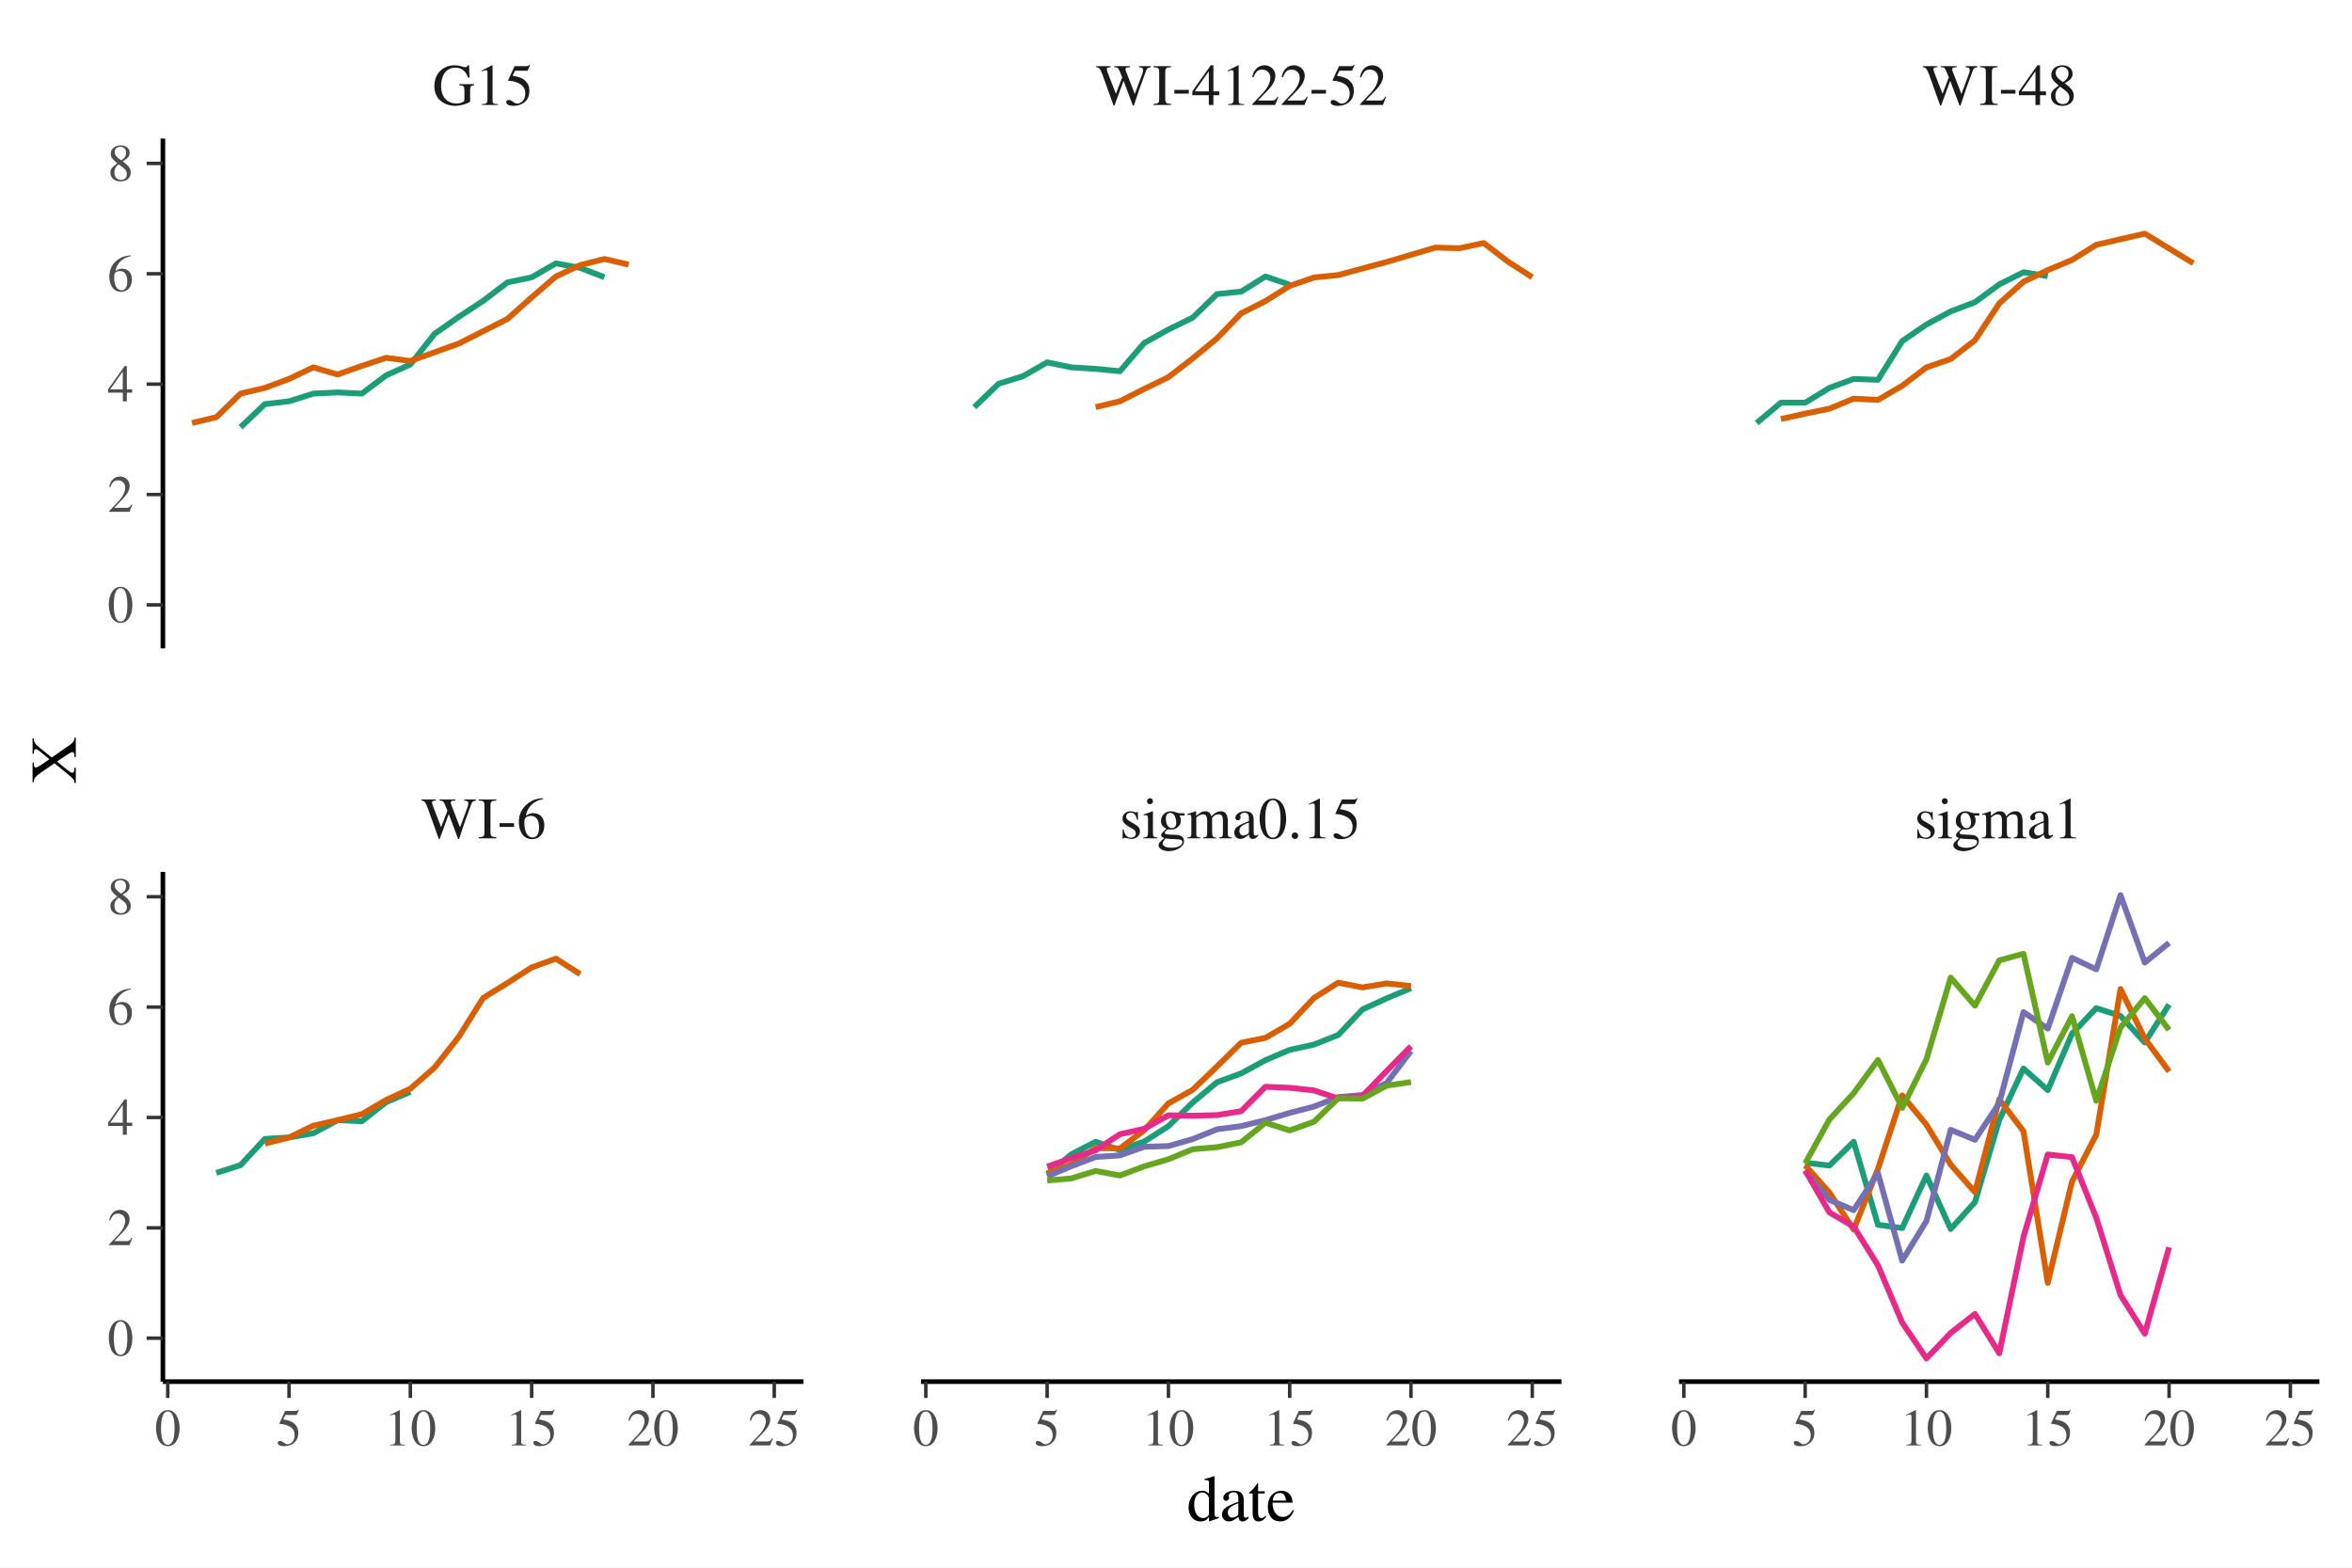
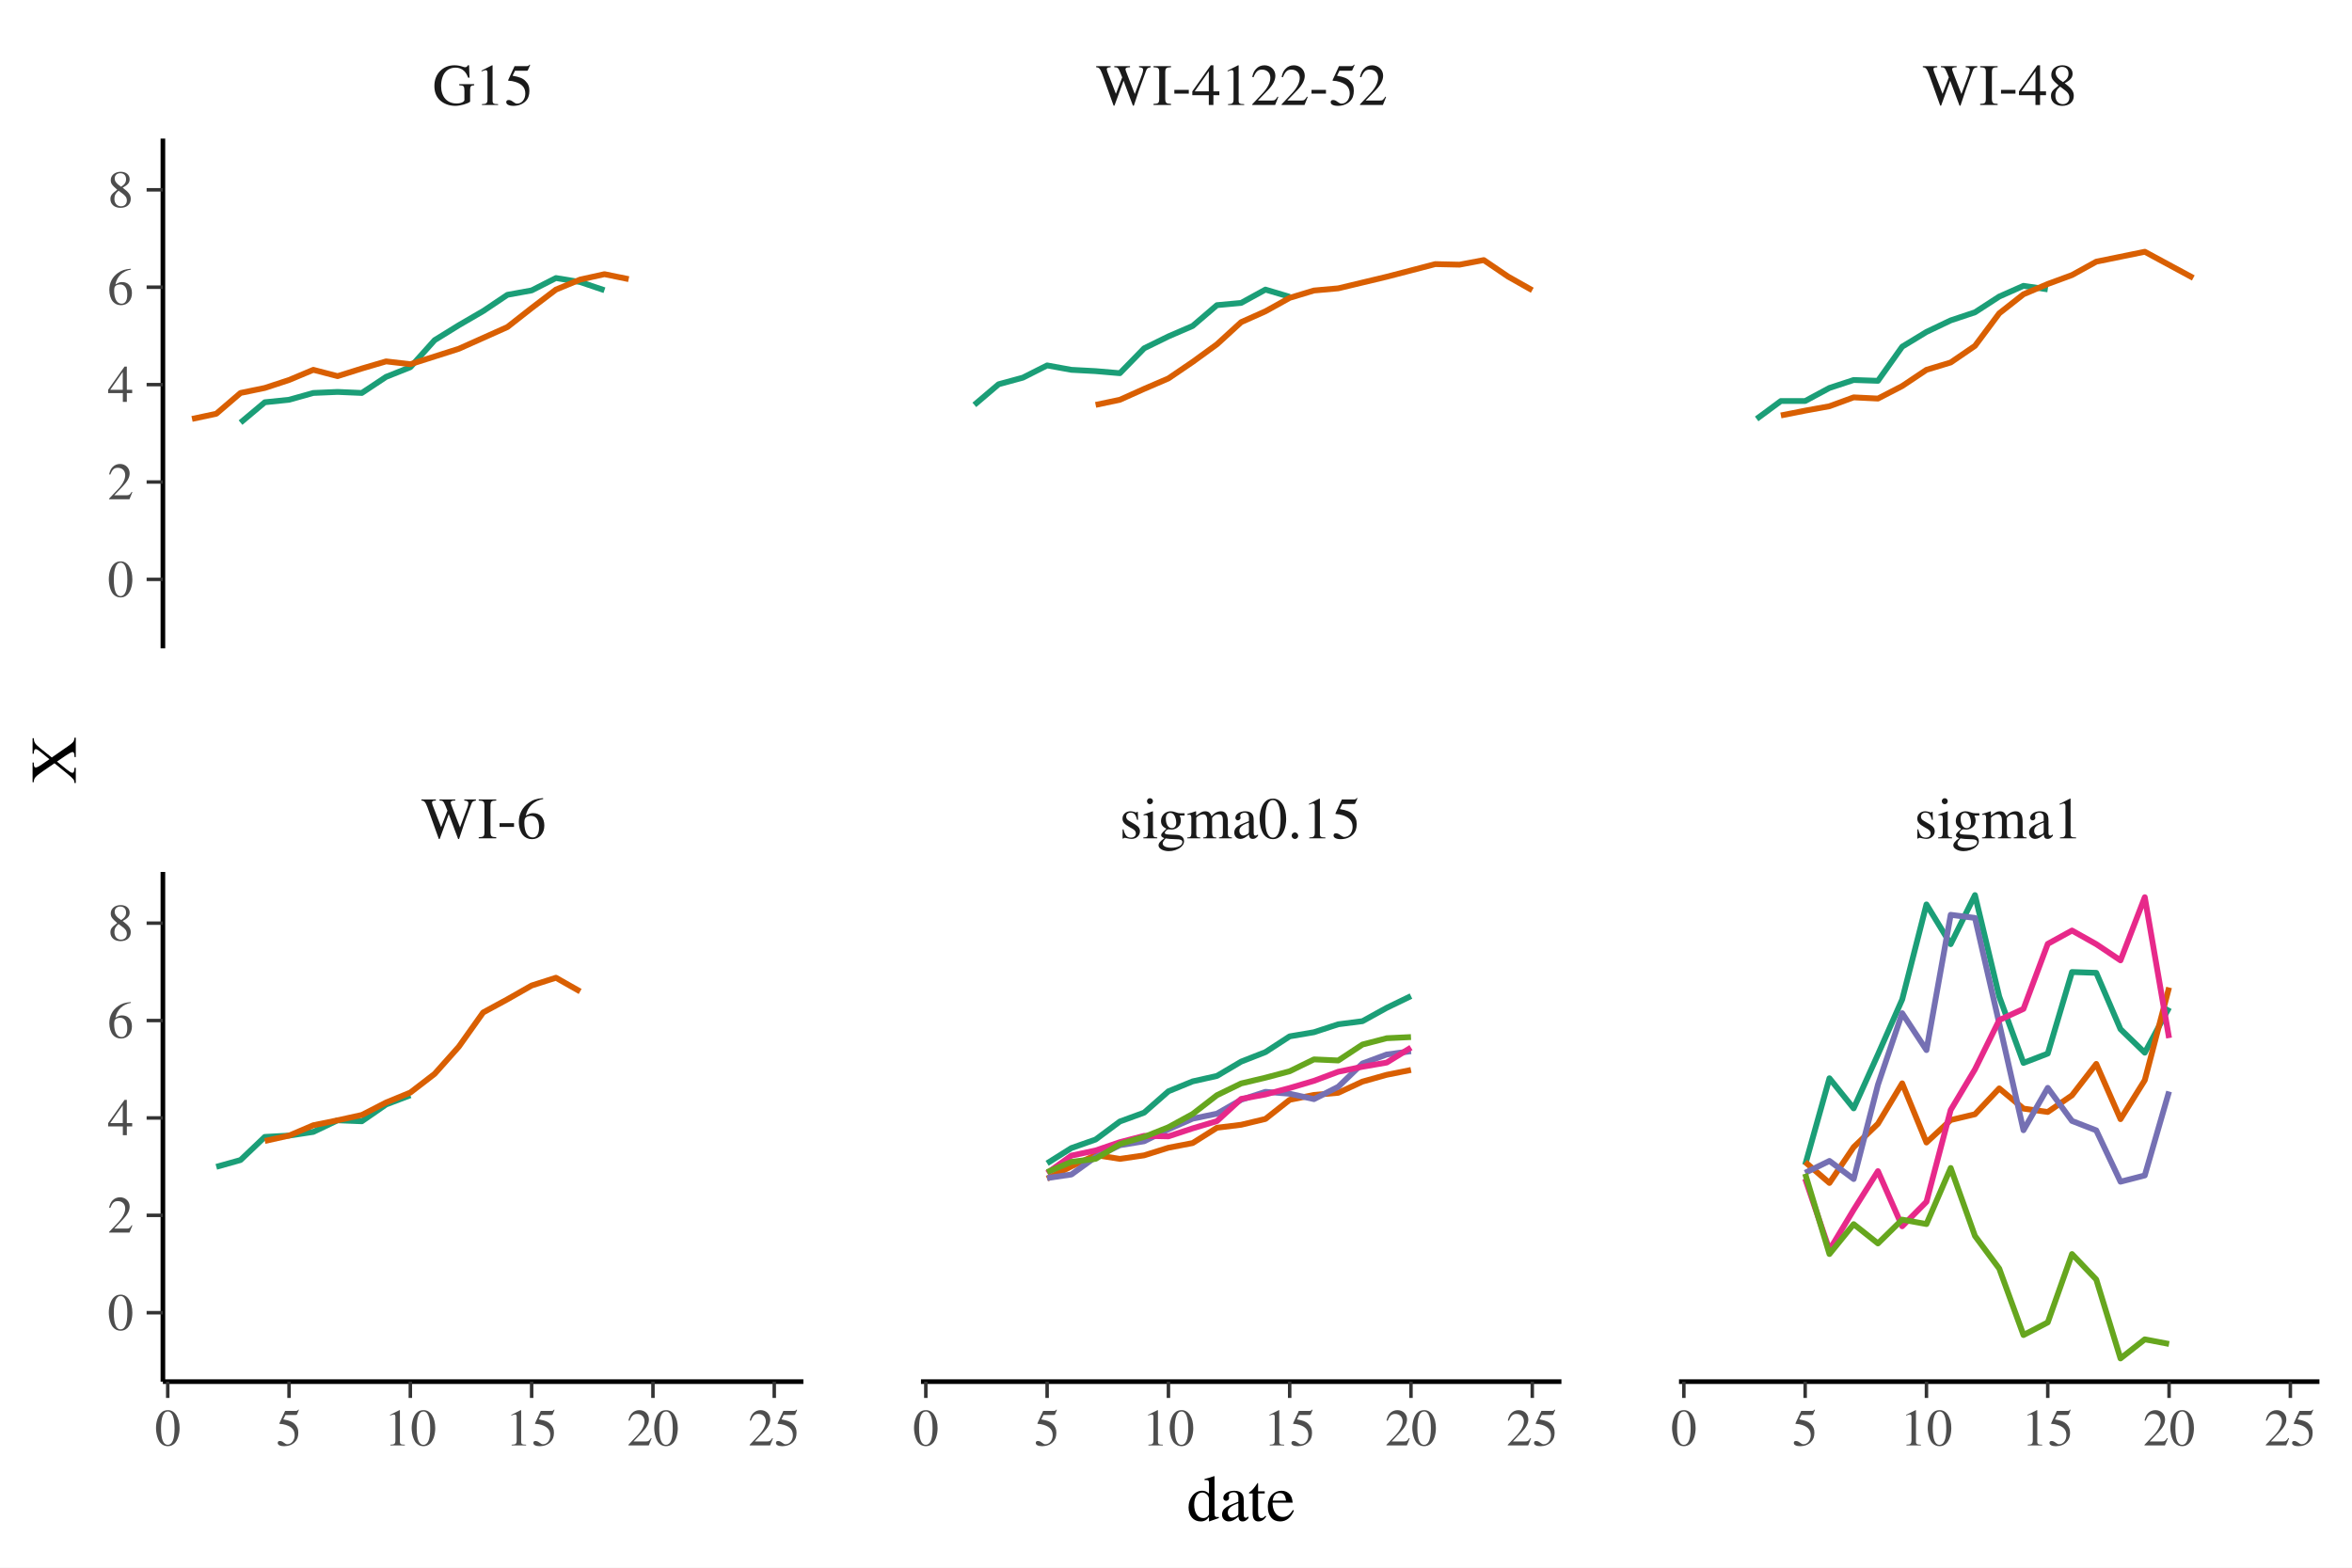
<svg xmlns="http://www.w3.org/2000/svg" viewBox="0 0 432.00 288.00">
  <defs>
    <style type="text/css">
    line, polyline, path, rect, circle {
      fill: none;
      stroke: #000000;
      stroke-linecap: round;
      stroke-linejoin: round;
      stroke-miterlimit: 10.00;
    }
  </style>
  </defs>
  <rect width="100%" height="100%" style="stroke: none; fill: #FFFFFF;" />
  <defs>
    <clipPath id="cpMjkuOTIzN3wxNDcuNTU3fDExOS4wOTd8MjUuNDYzNw==">
      <rect x="29.92" y="25.46" width="117.63" height="93.63" />
    </clipPath>
  </defs>
-   <polyline points="44.18,78.49 48.64,74.24 53.09,73.72 57.55,72.31 62.01,72.09 66.46,72.31 70.92,68.96 75.37,66.95 79.83,61.32 84.28,58.20 88.74,55.27 93.20,51.88 97.65,50.95 102.11,48.38 106.56,49.21 111.02,50.93 " style="stroke-width: 1.07; stroke: #1B9E77; stroke-linecap: butt;" clip-path="url(#cpMjkuOTIzN3wxNDcuNTU3fDExOS4wOTd8MjUuNDYzNw==)" />
-   <polyline points="35.27,77.71 39.73,76.64 44.18,72.31 48.64,71.26 53.09,69.61 57.55,67.49 62.01,68.80 66.46,67.22 70.92,65.73 75.37,66.32 84.28,63.11 93.20,58.59 97.65,54.63 102.11,50.79 106.56,48.70 111.02,47.58 115.47,48.62 " style="stroke-width: 1.07; stroke: #D95F02; stroke-linecap: butt;" clip-path="url(#cpMjkuOTIzN3wxNDcuNTU3fDExOS4wOTd8MjUuNDYzNw==)" />
+   <polyline points="44.18,77.64 48.64,73.90 53.09,73.44 57.55,72.19 62.01,72.00 66.46,72.19 70.92,69.23 75.37,67.46 79.83,62.49 84.28,59.74 88.74,57.15 93.20,54.16 97.65,53.35 102.11,51.08 106.56,51.81 111.02,53.32 " style="stroke-width: 1.07; stroke: #1B9E77; stroke-linecap: butt;" clip-path="url(#cpMjkuOTIzN3wxNDcuNTU3fDExOS4wOTd8MjUuNDYzNw==)" />
+   <polyline points="35.27,76.96 39.73,76.01 44.18,72.19 48.64,71.27 53.09,69.81 57.55,67.94 62.01,69.10 66.46,67.70 70.92,66.39 75.37,66.91 84.28,64.07 93.20,60.08 97.65,56.59 102.11,53.20 106.56,51.36 111.02,50.37 115.47,51.28 " style="stroke-width: 1.07; stroke: #D95F02; stroke-linecap: butt;" clip-path="url(#cpMjkuOTIzN3wxNDcuNTU3fDExOS4wOTd8MjUuNDYzNw==)" />
  <defs>
    <clipPath id="cpMHw0MzJ8Mjg4fDA=">
      <rect x="0.00" y="0.00" width="432.00" height="288.00" />
    </clipPath>
  </defs>
  <defs>
    <clipPath id="cpMjkuOTIzN3wxNDcuNTU3fDI1My44MTZ8MTYwLjE4Mw==">
      <rect x="29.92" y="160.18" width="117.63" height="93.63" />
    </clipPath>
  </defs>
-   <polyline points="39.73,215.47 44.18,214.05 48.64,209.23 53.09,208.96 57.55,208.19 62.01,205.78 66.46,205.98 70.92,202.48 75.37,200.57 " style="stroke-width: 1.07; stroke: #1B9E77; stroke-linecap: butt;" clip-path="url(#cpMjkuOTIzN3wxNDcuNTU3fDI1My44MTZ8MTYwLjE4Mw==)" />
-   <polyline points="48.64,210.09 53.09,208.96 57.55,206.81 62.01,205.78 66.46,204.68 70.92,202.07 75.37,200.00 79.83,196.11 84.28,190.45 88.74,183.34 93.20,180.59 97.65,177.72 102.11,176.11 106.56,178.96 " style="stroke-width: 1.07; stroke: #D95F02; stroke-linecap: butt;" clip-path="url(#cpMjkuOTIzN3wxNDcuNTU3fDI1My44MTZ8MTYwLjE4Mw==)" />
+   <polyline points="39.73,214.36 44.18,213.11 48.64,208.86 53.09,208.62 57.55,207.94 62.01,205.81 66.46,205.99 70.92,202.90 75.37,201.21 " style="stroke-width: 1.07; stroke: #1B9E77; stroke-linecap: butt;" clip-path="url(#cpMjkuOTIzN3wxNDcuNTU3fDI1My44MTZ8MTYwLjE4Mw==)" />
+   <polyline points="48.64,209.61 53.09,208.62 57.55,206.72 62.01,205.81 66.46,204.83 70.92,202.54 75.37,200.71 79.83,197.28 84.28,192.28 88.74,186.00 93.20,183.58 97.65,181.05 102.11,179.62 106.56,182.14 " style="stroke-width: 1.07; stroke: #D95F02; stroke-linecap: butt;" clip-path="url(#cpMjkuOTIzN3wxNDcuNTU3fDI1My44MTZ8MTYwLjE4Mw==)" />
  <defs>
    <clipPath id="cpMHw0MzJ8Mjg4fDA=">
      <rect x="0.00" y="0.00" width="432.00" height="288.00" />
    </clipPath>
  </defs>
  <defs>
    <clipPath id="cpMTY5LjE1N3wyODYuNzl8MTE5LjA5N3wyNS40NjM3">
      <rect x="169.16" y="25.46" width="117.63" height="93.63" />
    </clipPath>
  </defs>
-   <polyline points="178.96,74.79 183.42,70.50 187.87,69.12 192.33,66.57 196.78,67.49 201.24,67.76 205.69,68.20 210.15,63.02 214.61,60.53 219.06,58.36 223.52,54.03 227.97,53.57 232.43,50.79 236.88,52.30 " style="stroke-width: 1.07; stroke: #1B9E77; stroke-linecap: butt;" clip-path="url(#cpMTY5LjE1N3wyODYuNzl8MTE5LjA5N3wyNS40NjM3)" />
-   <polyline points="201.24,74.79 205.69,73.72 210.15,71.46 214.61,69.28 219.06,65.85 223.52,62.17 227.97,57.56 232.43,55.31 236.88,52.52 241.34,50.98 245.80,50.53 254.71,48.12 263.62,45.49 268.08,45.60 272.53,44.65 276.99,48.08 281.44,50.93 " style="stroke-width: 1.07; stroke: #D95F02; stroke-linecap: butt;" clip-path="url(#cpMTY5LjE1N3wyODYuNzl8MTE5LjA5N3wyNS40NjM3)" />
+   <polyline points="178.96,74.38 183.42,70.59 187.87,69.38 192.33,67.13 196.78,67.94 201.24,68.18 205.69,68.56 210.15,63.99 214.61,61.80 219.06,59.88 223.52,56.06 227.97,55.65 232.43,53.20 236.88,54.53 " style="stroke-width: 1.07; stroke: #1B9E77; stroke-linecap: butt;" clip-path="url(#cpMTY5LjE1N3wyODYuNzl8MTE5LjA5N3wyNS40NjM3)" />
+   <polyline points="201.24,74.38 205.69,73.44 210.15,71.44 214.61,69.52 219.06,66.49 223.52,63.25 227.97,59.18 232.43,57.19 236.88,54.72 241.34,53.37 245.80,52.97 254.71,50.84 263.62,48.52 268.08,48.62 272.53,47.78 276.99,50.81 281.44,53.32 " style="stroke-width: 1.07; stroke: #D95F02; stroke-linecap: butt;" clip-path="url(#cpMTY5LjE1N3wyODYuNzl8MTE5LjA5N3wyNS40NjM3)" />
  <defs>
    <clipPath id="cpMHw0MzJ8Mjg4fDA=">
      <rect x="0.00" y="0.00" width="432.00" height="288.00" />
    </clipPath>
  </defs>
  <defs>
    <clipPath id="cpMTY5LjE1N3wyODYuNzl8MjUzLjgxNnwxNjAuMTgz">
      <rect x="169.16" y="160.18" width="117.63" height="93.63" />
    </clipPath>
  </defs>
-   <polyline points="192.33,215.72 196.78,212.05 201.24,209.75 205.69,211.27 210.15,209.72 214.61,206.88 219.06,202.55 223.52,198.82 227.97,197.19 232.43,194.76 236.88,192.87 241.34,191.90 245.80,190.13 250.25,185.44 254.71,183.40 259.16,181.54 " style="stroke-width: 1.07; stroke: #1B9E77; stroke-linecap: butt;" clip-path="url(#cpMTY5LjE1N3wyODYuNzl8MjUzLjgxNnwxNjAuMTgz)" />
-   <polyline points="192.33,215.55 196.78,213.92 201.24,210.90 205.69,210.99 210.15,207.65 214.61,202.70 219.06,200.21 223.52,195.93 227.97,191.56 232.43,190.66 236.88,188.08 241.34,183.34 245.80,180.53 250.25,181.40 254.71,180.66 259.16,181.14 " style="stroke-width: 1.07; stroke: #D95F02; stroke-linecap: butt;" clip-path="url(#cpMTY5LjE1N3wyODYuNzl8MjUzLjgxNnwxNjAuMTgz)" />
-   <polyline points="192.33,216.11 196.78,214.23 201.24,212.55 205.69,212.26 210.15,210.68 214.61,210.54 219.06,209.27 223.52,207.47 227.97,206.88 232.43,205.78 236.88,204.45 241.34,203.29 245.80,201.54 250.25,201.17 254.71,198.94 259.16,193.08 " style="stroke-width: 1.07; stroke: #7570B3; stroke-linecap: butt;" clip-path="url(#cpMTY5LjE1N3wyODYuNzl8MjUzLjgxNnwxNjAuMTgz)" />
-   <polyline points="192.33,214.33 196.78,212.74 201.24,211.33 205.69,208.37 210.15,207.37 214.61,204.89 219.06,204.97 223.52,204.86 227.97,204.13 232.43,199.65 236.88,199.84 241.34,200.32 245.80,201.81 250.25,201.33 254.71,196.73 259.16,192.21 " style="stroke-width: 1.07; stroke: #E7298A; stroke-linecap: butt;" clip-path="url(#cpMTY5LjE1N3wyODYuNzl8MjUzLjgxNnwxNjAuMTgz)" />
-   <polyline points="192.33,216.86 196.78,216.49 201.24,215.11 205.69,215.95 210.15,214.27 214.61,212.96 219.06,211.13 223.52,210.75 227.97,209.85 232.43,206.25 236.88,207.67 241.34,206.08 245.80,201.75 250.25,201.84 254.71,199.43 259.16,198.79 " style="stroke-width: 1.07; stroke: #66A61E; stroke-linecap: butt;" clip-path="url(#cpMTY5LjE1N3wyODYuNzl8MjUzLjgxNnwxNjAuMTgz)" />
+   <polyline points="192.33,213.71 196.78,210.91 201.24,209.34 205.69,206.03 210.15,204.40 214.61,200.48 219.06,198.66 223.52,197.66 227.97,195.03 232.43,193.28 236.88,190.39 241.34,189.63 245.80,188.17 250.25,187.60 254.71,185.14 259.16,182.99 " style="stroke-width: 1.07; stroke: #1B9E77; stroke-linecap: butt;" clip-path="url(#cpMTY5LjE1N3wyODYuNzl8MjUzLjgxNnwxNjAuMTgz)" />
+   <polyline points="192.33,216.55 196.78,214.28 201.24,212.20 205.69,212.90 210.15,212.25 214.61,210.85 219.06,209.99 223.52,207.18 227.97,206.63 232.43,205.56 236.88,202.05 241.34,201.15 245.80,200.76 250.25,198.70 254.71,197.45 259.16,196.56 " style="stroke-width: 1.07; stroke: #D95F02; stroke-linecap: butt;" clip-path="url(#cpMTY5LjE1N3wyODYuNzl8MjUzLjgxNnwxNjAuMTgz)" />
+   <polyline points="192.33,216.42 196.78,215.77 201.24,212.54 205.69,210.39 210.15,209.66 214.61,207.46 219.06,205.51 223.52,204.59 227.97,202.04 232.43,200.58 236.88,200.93 241.34,201.92 245.80,199.65 250.25,195.37 254.71,193.72 259.16,193.12 " style="stroke-width: 1.07; stroke: #7570B3; stroke-linecap: butt;" clip-path="url(#cpMTY5LjE1N3wyODYuNzl8MjUzLjgxNnwxNjAuMTgz)" />
+   <polyline points="192.33,215.51 196.78,212.30 201.24,211.35 205.69,209.83 210.15,208.67 214.61,208.76 219.06,207.29 223.52,205.96 227.97,201.88 232.43,201.06 236.88,199.88 241.34,198.56 245.80,196.89 250.25,195.97 254.71,195.20 259.16,192.45 " style="stroke-width: 1.07; stroke: #E7298A; stroke-linecap: butt;" clip-path="url(#cpMTY5LjE1N3wyODYuNzl8MjUzLjgxNnwxNjAuMTgz)" />
+   <polyline points="192.33,215.33 196.78,213.45 201.24,212.89 205.69,210.17 210.15,208.86 214.61,207.08 219.06,204.65 223.52,201.20 227.97,199.04 232.43,197.98 236.88,196.80 241.34,194.62 245.80,194.82 250.25,191.89 254.71,190.73 259.16,190.52 " style="stroke-width: 1.07; stroke: #66A61E; stroke-linecap: butt;" clip-path="url(#cpMTY5LjE1N3wyODYuNzl8MjUzLjgxNnwxNjAuMTgz)" />
  <defs>
    <clipPath id="cpMHw0MzJ8Mjg4fDA=">
      <rect x="0.00" y="0.00" width="432.00" height="288.00" />
    </clipPath>
  </defs>
  <defs>
    <clipPath id="cpMzA4LjM5fDQyNi4wMjJ8MTE5LjA5N3wyNS40NjM3">
      <rect x="308.39" y="25.46" width="117.63" height="93.63" />
    </clipPath>
  </defs>
-   <polyline points="322.65,77.71 327.10,73.98 331.56,73.98 336.02,71.26 340.47,69.61 344.93,69.78 349.38,62.67 353.84,59.61 358.29,57.21 362.75,55.52 367.21,52.24 371.66,50.01 376.12,50.74 " style="stroke-width: 1.07; stroke: #1B9E77; stroke-linecap: butt;" clip-path="url(#cpMzA4LjM5fDQyNi4wMjJ8MTE5LjA5N3wyNS40NjM3)" />
-   <polyline points="327.10,76.98 331.56,75.99 336.02,75.08 340.47,73.23 344.93,73.47 349.38,70.87 353.84,67.49 358.29,65.96 362.75,62.50 367.21,55.73 371.66,51.76 376.12,49.62 380.57,47.76 385.03,44.97 393.94,42.92 402.85,48.36 " style="stroke-width: 1.07; stroke: #D95F02; stroke-linecap: butt;" clip-path="url(#cpMzA4LjM5fDQyNi4wMjJ8MTE5LjA5N3wyNS40NjM3)" />
+   <polyline points="322.65,76.96 327.10,73.67 331.56,73.67 336.02,71.27 340.47,69.81 344.93,69.96 349.38,63.69 353.84,60.98 358.29,58.86 362.75,57.37 367.21,54.48 371.66,52.51 376.12,53.16 " style="stroke-width: 1.07; stroke: #1B9E77; stroke-linecap: butt;" clip-path="url(#cpMzA4LjM5fDQyNi4wMjJ8MTE5LjA5N3wyNS40NjM3)" />
+   <polyline points="327.10,76.32 331.56,75.44 336.02,74.63 340.47,73.00 344.93,73.22 349.38,70.92 353.84,67.94 358.29,66.59 362.75,63.54 367.21,57.56 371.66,54.06 376.12,52.17 380.57,50.53 385.03,48.07 393.94,46.25 402.85,51.06 " style="stroke-width: 1.07; stroke: #D95F02; stroke-linecap: butt;" clip-path="url(#cpMzA4LjM5fDQyNi4wMjJ8MTE5LjA5N3wyNS40NjM3)" />
  <defs>
    <clipPath id="cpMHw0MzJ8Mjg4fDA=">
      <rect x="0.00" y="0.00" width="432.00" height="288.00" />
    </clipPath>
  </defs>
  <defs>
    <clipPath id="cpMzA4LjM5fDQyNi4wMjJ8MjUzLjgxNnwxNjAuMTgz">
      <rect x="308.39" y="160.18" width="117.63" height="93.63" />
    </clipPath>
  </defs>
-   <polyline points="331.56,213.60 336.02,214.12 340.47,209.75 344.93,225.01 349.38,225.61 353.84,215.95 358.29,225.79 362.75,220.84 367.21,205.74 371.66,196.30 376.12,200.26 380.57,189.90 385.03,185.21 389.48,186.64 393.94,191.52 398.40,184.55 " style="stroke-width: 1.07; stroke: #1B9E77; stroke-linecap: butt;" clip-path="url(#cpMzA4LjM5fDQyNi4wMjJ8MjUzLjgxNnwxNjAuMTgz)" />
-   <polyline points="331.56,214.07 336.02,219.09 340.47,225.89 344.93,214.74 349.38,201.22 353.84,206.63 358.29,213.95 362.75,219.02 367.21,201.94 371.66,207.82 376.12,235.67 380.57,217.07 385.03,208.45 389.48,181.69 393.94,190.79 398.40,196.84 " style="stroke-width: 1.07; stroke: #D95F02; stroke-linecap: butt;" clip-path="url(#cpMzA4LjM5fDQyNi4wMjJ8MjUzLjgxNnwxNjAuMTgz)" />
-   <polyline points="331.56,215.18 336.02,220.43 340.47,222.31 344.93,215.52 349.38,231.59 353.84,224.31 358.29,207.56 362.75,209.39 367.21,202.64 371.66,185.93 376.12,188.97 380.57,175.97 385.03,178.08 389.48,164.44 393.94,176.84 398.40,173.21 " style="stroke-width: 1.07; stroke: #7570B3; stroke-linecap: butt;" clip-path="url(#cpMzA4LjM5fDQyNi4wMjJ8MjUzLjgxNnwxNjAuMTgz)" />
-   <polyline points="331.56,215.01 336.02,222.74 340.47,225.33 344.93,232.46 349.38,242.97 353.84,249.56 358.29,244.88 362.75,241.38 367.21,248.61 371.66,227.22 376.12,212.09 380.57,212.58 385.03,223.72 389.48,237.91 393.94,245.01 398.40,229.14 " style="stroke-width: 1.07; stroke: #E7298A; stroke-linecap: butt;" clip-path="url(#cpMzA4LjM5fDQyNi4wMjJ8MjUzLjgxNnwxNjAuMTgz)" />
-   <polyline points="331.56,213.73 336.02,205.65 340.47,200.83 344.93,194.72 349.38,203.53 353.84,194.58 358.29,179.60 362.75,184.76 367.21,176.43 371.66,175.22 376.12,195.21 380.57,186.68 385.03,202.22 389.48,188.78 393.94,183.37 398.40,189.21 " style="stroke-width: 1.07; stroke: #66A61E; stroke-linecap: butt;" clip-path="url(#cpMzA4LjM5fDQyNi4wMjJ8MjUzLjgxNnwxNjAuMTgz)" />
+   <polyline points="331.56,214.00 336.02,198.09 340.47,203.62 344.93,193.71 349.38,183.62 353.84,166.15 358.29,173.45 362.75,164.44 367.21,183.08 371.66,195.27 376.12,193.55 380.57,178.57 385.03,178.72 389.48,189.07 393.94,193.39 398.40,185.11 " style="stroke-width: 1.07; stroke: #1B9E77; stroke-linecap: butt;" clip-path="url(#cpMzA4LjM5fDQyNi4wMjJ8MjUzLjgxNnwxNjAuMTgz)" />
+   <polyline points="331.56,213.48 336.02,217.32 340.47,210.74 344.93,206.44 349.38,199.02 353.84,209.89 358.29,205.76 362.75,204.70 367.21,199.95 371.66,203.66 376.12,204.28 380.57,201.22 385.03,195.45 389.48,205.60 393.94,198.44 398.40,181.41 " style="stroke-width: 1.07; stroke: #D95F02; stroke-linecap: butt;" clip-path="url(#cpMzA4LjM5fDQyNi4wMjJ8MjUzLjgxNnwxNjAuMTgz)" />
+   <polyline points="331.56,215.46 336.02,213.27 340.47,216.60 344.93,199.28 349.38,186.13 353.84,192.91 358.29,168.06 362.75,168.63 367.21,188.04 371.66,207.63 376.12,199.85 380.57,205.93 385.03,207.66 389.48,217.09 393.94,215.94 398.40,200.52 " style="stroke-width: 1.07; stroke: #7570B3; stroke-linecap: butt;" clip-path="url(#cpMzA4LjM5fDQyNi4wMjJ8MjUzLjgxNnwxNjAuMTgz)" />
+   <polyline points="331.56,216.53 336.02,229.64 340.47,222.25 344.93,215.15 349.38,225.28 353.84,220.78 358.29,203.92 362.75,196.45 367.21,187.40 371.66,185.34 376.12,173.40 380.57,170.95 385.03,173.45 389.48,176.43 393.94,164.83 398.40,190.70 " style="stroke-width: 1.07; stroke: #E7298A; stroke-linecap: butt;" clip-path="url(#cpMzA4LjM5fDQyNi4wMjJ8MjUzLjgxNnwxNjAuMTgz)" />
+   <polyline points="331.56,215.63 336.02,230.38 340.47,224.89 344.93,228.43 349.38,224.06 353.84,224.87 358.29,214.57 362.75,227.06 367.21,233.06 371.66,245.26 376.12,242.94 380.57,230.38 385.03,235.06 389.48,249.56 393.94,246.05 398.40,246.90 " style="stroke-width: 1.07; stroke: #66A61E; stroke-linecap: butt;" clip-path="url(#cpMzA4LjM5fDQyNi4wMjJ8MjUzLjgxNnwxNjAuMTgz)" />
  <defs>
    <clipPath id="cpMHw0MzJ8Mjg4fDA=">
      <rect x="0.00" y="0.00" width="432.00" height="288.00" />
    </clipPath>
  </defs>
  <defs>
    <clipPath id="cpMjkuOTIzN3wxNDcuNTU3fDE2MC4xODN8MTQwLjY5Nw==">
      <rect x="29.92" y="140.70" width="117.63" height="19.49" />
    </clipPath>
  </defs>
  <g clip-path="url(#cpMjkuOTIzN3wxNDcuNTU3fDE2MC4xODN8MTQwLjY5Nw==)">
    <text x="77.35" y="154.01" style="font-size: 10.80px; fill: #1A1A1A; font-family: Times;" textLength="22.78px" lengthAdjust="spacingAndGlyphs">WI-6</text>
  </g>
  <defs>
    <clipPath id="cpMHw0MzJ8Mjg4fDA=">
      <rect x="0.00" y="0.00" width="432.00" height="288.00" />
    </clipPath>
  </defs>
  <defs>
    <clipPath id="cpMTY5LjE1N3wyODYuNzl8MTYwLjE4M3wxNDAuNjk3">
      <rect x="169.16" y="140.70" width="117.63" height="19.49" />
    </clipPath>
  </defs>
  <g clip-path="url(#cpMTY5LjE1N3wyODYuNzl8MTYwLjE4M3wxNDAuNjk3)">
    <text x="205.63" y="154.01" style="font-size: 10.80px; fill: #1A1A1A; font-family: Times;" textLength="44.68px" lengthAdjust="spacingAndGlyphs">sigma0.15</text>
  </g>
  <defs>
    <clipPath id="cpMHw0MzJ8Mjg4fDA=">
      <rect x="0.00" y="0.00" width="432.00" height="288.00" />
    </clipPath>
  </defs>
  <defs>
    <clipPath id="cpMzA4LjM5fDQyNi4wMjJ8MTYwLjE4M3wxNDAuNjk3">
      <rect x="308.39" y="140.70" width="117.63" height="19.49" />
    </clipPath>
  </defs>
  <g clip-path="url(#cpMzA4LjM5fDQyNi4wMjJ8MTYwLjE4M3wxNDAuNjk3)">
    <text x="351.61" y="154.01" style="font-size: 10.80px; fill: #1A1A1A; font-family: Times;" textLength="31.19px" lengthAdjust="spacingAndGlyphs">sigma1</text>
  </g>
  <defs>
    <clipPath id="cpMHw0MzJ8Mjg4fDA=">
      <rect x="0.00" y="0.00" width="432.00" height="288.00" />
    </clipPath>
  </defs>
  <defs>
    <clipPath id="cpMjkuOTIzN3wxNDcuNTU3fDI1LjQ2Mzd8NS45Nzc1OA==">
      <rect x="29.92" y="5.98" width="117.63" height="19.49" />
    </clipPath>
  </defs>
  <g clip-path="url(#cpMjkuOTIzN3wxNDcuNTU3fDI1LjQ2Mzd8NS45Nzc1OA==)">
    <text x="79.44" y="19.29" style="font-size: 10.80px; fill: #1A1A1A; font-family: Times;" textLength="18.59px" lengthAdjust="spacingAndGlyphs">G15</text>
  </g>
  <defs>
    <clipPath id="cpMHw0MzJ8Mjg4fDA=">
      <rect x="0.00" y="0.00" width="432.00" height="288.00" />
    </clipPath>
  </defs>
  <defs>
    <clipPath id="cpMTY5LjE1N3wyODYuNzl8MjUuNDYzN3w1Ljk3NzU4">
      <rect x="169.16" y="5.98" width="117.63" height="19.49" />
    </clipPath>
  </defs>
  <g clip-path="url(#cpMTY5LjE1N3wyODYuNzl8MjUuNDYzN3w1Ljk3NzU4)">
    <text x="201.29" y="19.29" style="font-size: 10.80px; fill: #1A1A1A; font-family: Times;" textLength="53.37px" lengthAdjust="spacingAndGlyphs">WI-4122-52</text>
  </g>
  <defs>
    <clipPath id="cpMHw0MzJ8Mjg4fDA=">
      <rect x="0.00" y="0.00" width="432.00" height="288.00" />
    </clipPath>
  </defs>
  <defs>
    <clipPath id="cpMzA4LjM5fDQyNi4wMjJ8MjUuNDYzN3w1Ljk3NzU4">
      <rect x="308.39" y="5.98" width="117.63" height="19.49" />
    </clipPath>
  </defs>
  <g clip-path="url(#cpMzA4LjM5fDQyNi4wMjJ8MjUuNDYzN3w1Ljk3NzU4)">
    <text x="353.12" y="19.29" style="font-size: 10.80px; fill: #1A1A1A; font-family: Times;" textLength="28.18px" lengthAdjust="spacingAndGlyphs">WI-48</text>
  </g>
  <defs>
    <clipPath id="cpMHw0MzJ8Mjg4fDA=">
      <rect x="0.00" y="0.00" width="432.00" height="288.00" />
    </clipPath>
  </defs>
  <polyline points="29.92,253.82 147.56,253.82 " style="stroke-width: 0.85; stroke-linecap: butt;" clip-path="url(#cpMHw0MzJ8Mjg4fDA=)" />
  <polyline points="30.81,256.81 30.81,253.82 " style="stroke-width: 0.64; stroke: #333333; stroke-linecap: butt;" clip-path="url(#cpMHw0MzJ8Mjg4fDA=)" />
  <polyline points="53.09,256.81 53.09,253.82 " style="stroke-width: 0.64; stroke: #333333; stroke-linecap: butt;" clip-path="url(#cpMHw0MzJ8Mjg4fDA=)" />
  <polyline points="75.37,256.81 75.37,253.82 " style="stroke-width: 0.64; stroke: #333333; stroke-linecap: butt;" clip-path="url(#cpMHw0MzJ8Mjg4fDA=)" />
  <polyline points="97.65,256.81 97.65,253.82 " style="stroke-width: 0.64; stroke: #333333; stroke-linecap: butt;" clip-path="url(#cpMHw0MzJ8Mjg4fDA=)" />
  <polyline points="119.93,256.81 119.93,253.82 " style="stroke-width: 0.64; stroke: #333333; stroke-linecap: butt;" clip-path="url(#cpMHw0MzJ8Mjg4fDA=)" />
  <polyline points="142.21,256.81 142.21,253.82 " style="stroke-width: 0.64; stroke: #333333; stroke-linecap: butt;" clip-path="url(#cpMHw0MzJ8Mjg4fDA=)" />
  <g clip-path="url(#cpMHw0MzJ8Mjg4fDA=)">
    <text x="28.42" y="265.54" style="font-size: 9.60px; fill: #4D4D4D; font-family: Times;" textLength="4.80px" lengthAdjust="spacingAndGlyphs">0</text>
  </g>
  <g clip-path="url(#cpMHw0MzJ8Mjg4fDA=)">
    <text x="50.70" y="265.54" style="font-size: 9.60px; fill: #4D4D4D; font-family: Times;" textLength="4.80px" lengthAdjust="spacingAndGlyphs">5</text>
  </g>
  <g clip-path="url(#cpMHw0MzJ8Mjg4fDA=)">
    <text x="70.58" y="265.54" style="font-size: 9.60px; fill: #4D4D4D; font-family: Times;" textLength="9.59px" lengthAdjust="spacingAndGlyphs">10</text>
  </g>
  <g clip-path="url(#cpMHw0MzJ8Mjg4fDA=)">
    <text x="92.85" y="265.54" style="font-size: 9.60px; fill: #4D4D4D; font-family: Times;" textLength="9.59px" lengthAdjust="spacingAndGlyphs">15</text>
  </g>
  <g clip-path="url(#cpMHw0MzJ8Mjg4fDA=)">
    <text x="115.13" y="265.54" style="font-size: 9.60px; fill: #4D4D4D; font-family: Times;" textLength="9.59px" lengthAdjust="spacingAndGlyphs">20</text>
  </g>
  <g clip-path="url(#cpMHw0MzJ8Mjg4fDA=)">
    <text x="137.41" y="265.54" style="font-size: 9.60px; fill: #4D4D4D; font-family: Times;" textLength="9.59px" lengthAdjust="spacingAndGlyphs">25</text>
  </g>
  <polyline points="169.16,253.82 286.79,253.82 " style="stroke-width: 0.85; stroke-linecap: butt;" clip-path="url(#cpMHw0MzJ8Mjg4fDA=)" />
  <polyline points="170.05,256.81 170.05,253.82 " style="stroke-width: 0.64; stroke: #333333; stroke-linecap: butt;" clip-path="url(#cpMHw0MzJ8Mjg4fDA=)" />
  <polyline points="192.33,256.81 192.33,253.82 " style="stroke-width: 0.64; stroke: #333333; stroke-linecap: butt;" clip-path="url(#cpMHw0MzJ8Mjg4fDA=)" />
  <polyline points="214.61,256.81 214.61,253.82 " style="stroke-width: 0.64; stroke: #333333; stroke-linecap: butt;" clip-path="url(#cpMHw0MzJ8Mjg4fDA=)" />
  <polyline points="236.88,256.81 236.88,253.82 " style="stroke-width: 0.64; stroke: #333333; stroke-linecap: butt;" clip-path="url(#cpMHw0MzJ8Mjg4fDA=)" />
  <polyline points="259.16,256.81 259.16,253.82 " style="stroke-width: 0.64; stroke: #333333; stroke-linecap: butt;" clip-path="url(#cpMHw0MzJ8Mjg4fDA=)" />
  <polyline points="281.44,256.81 281.44,253.82 " style="stroke-width: 0.64; stroke: #333333; stroke-linecap: butt;" clip-path="url(#cpMHw0MzJ8Mjg4fDA=)" />
  <g clip-path="url(#cpMHw0MzJ8Mjg4fDA=)">
    <text x="167.65" y="265.54" style="font-size: 9.60px; fill: #4D4D4D; font-family: Times;" textLength="4.80px" lengthAdjust="spacingAndGlyphs">0</text>
  </g>
  <g clip-path="url(#cpMHw0MzJ8Mjg4fDA=)">
    <text x="189.93" y="265.54" style="font-size: 9.60px; fill: #4D4D4D; font-family: Times;" textLength="4.80px" lengthAdjust="spacingAndGlyphs">5</text>
  </g>
  <g clip-path="url(#cpMHw0MzJ8Mjg4fDA=)">
    <text x="209.81" y="265.54" style="font-size: 9.60px; fill: #4D4D4D; font-family: Times;" textLength="9.59px" lengthAdjust="spacingAndGlyphs">10</text>
  </g>
  <g clip-path="url(#cpMHw0MzJ8Mjg4fDA=)">
    <text x="232.09" y="265.54" style="font-size: 9.60px; fill: #4D4D4D; font-family: Times;" textLength="9.59px" lengthAdjust="spacingAndGlyphs">15</text>
  </g>
  <g clip-path="url(#cpMHw0MzJ8Mjg4fDA=)">
    <text x="254.37" y="265.54" style="font-size: 9.60px; fill: #4D4D4D; font-family: Times;" textLength="9.59px" lengthAdjust="spacingAndGlyphs">20</text>
  </g>
  <g clip-path="url(#cpMHw0MzJ8Mjg4fDA=)">
    <text x="276.65" y="265.54" style="font-size: 9.60px; fill: #4D4D4D; font-family: Times;" textLength="9.59px" lengthAdjust="spacingAndGlyphs">25</text>
  </g>
  <polyline points="308.39,253.82 426.02,253.82 " style="stroke-width: 0.85; stroke-linecap: butt;" clip-path="url(#cpMHw0MzJ8Mjg4fDA=)" />
  <polyline points="309.28,256.81 309.28,253.82 " style="stroke-width: 0.64; stroke: #333333; stroke-linecap: butt;" clip-path="url(#cpMHw0MzJ8Mjg4fDA=)" />
  <polyline points="331.56,256.81 331.56,253.82 " style="stroke-width: 0.64; stroke: #333333; stroke-linecap: butt;" clip-path="url(#cpMHw0MzJ8Mjg4fDA=)" />
  <polyline points="353.84,256.81 353.84,253.82 " style="stroke-width: 0.64; stroke: #333333; stroke-linecap: butt;" clip-path="url(#cpMHw0MzJ8Mjg4fDA=)" />
  <polyline points="376.12,256.81 376.12,253.82 " style="stroke-width: 0.64; stroke: #333333; stroke-linecap: butt;" clip-path="url(#cpMHw0MzJ8Mjg4fDA=)" />
  <polyline points="398.40,256.81 398.40,253.82 " style="stroke-width: 0.64; stroke: #333333; stroke-linecap: butt;" clip-path="url(#cpMHw0MzJ8Mjg4fDA=)" />
  <polyline points="420.68,256.81 420.68,253.82 " style="stroke-width: 0.64; stroke: #333333; stroke-linecap: butt;" clip-path="url(#cpMHw0MzJ8Mjg4fDA=)" />
  <g clip-path="url(#cpMHw0MzJ8Mjg4fDA=)">
    <text x="306.88" y="265.54" style="font-size: 9.60px; fill: #4D4D4D; font-family: Times;" textLength="4.80px" lengthAdjust="spacingAndGlyphs">0</text>
  </g>
  <g clip-path="url(#cpMHw0MzJ8Mjg4fDA=)">
    <text x="329.16" y="265.54" style="font-size: 9.60px; fill: #4D4D4D; font-family: Times;" textLength="4.80px" lengthAdjust="spacingAndGlyphs">5</text>
  </g>
  <g clip-path="url(#cpMHw0MzJ8Mjg4fDA=)">
    <text x="349.04" y="265.54" style="font-size: 9.60px; fill: #4D4D4D; font-family: Times;" textLength="9.59px" lengthAdjust="spacingAndGlyphs">10</text>
  </g>
  <g clip-path="url(#cpMHw0MzJ8Mjg4fDA=)">
    <text x="371.32" y="265.54" style="font-size: 9.60px; fill: #4D4D4D; font-family: Times;" textLength="9.59px" lengthAdjust="spacingAndGlyphs">15</text>
  </g>
  <g clip-path="url(#cpMHw0MzJ8Mjg4fDA=)">
    <text x="393.60" y="265.54" style="font-size: 9.60px; fill: #4D4D4D; font-family: Times;" textLength="9.59px" lengthAdjust="spacingAndGlyphs">20</text>
  </g>
  <g clip-path="url(#cpMHw0MzJ8Mjg4fDA=)">
    <text x="415.88" y="265.54" style="font-size: 9.60px; fill: #4D4D4D; font-family: Times;" textLength="9.59px" lengthAdjust="spacingAndGlyphs">25</text>
  </g>
  <polyline points="29.92,119.10 29.92,25.46 " style="stroke-width: 0.85; stroke-linecap: butt;" clip-path="url(#cpMHw0MzJ8Mjg4fDA=)" />
  <g clip-path="url(#cpMHw0MzJ8Mjg4fDA=)">
-     <text x="19.75" y="114.29" style="font-size: 9.60px; fill: #4D4D4D; font-family: Times;" textLength="4.80px" lengthAdjust="spacingAndGlyphs">0</text>
-   </g>
-   <g clip-path="url(#cpMHw0MzJ8Mjg4fDA=)">
-     <text x="19.75" y="94.02" style="font-size: 9.60px; fill: #4D4D4D; font-family: Times;" textLength="4.80px" lengthAdjust="spacingAndGlyphs">2</text>
-   </g>
-   <g clip-path="url(#cpMHw0MzJ8Mjg4fDA=)">
-     <text x="19.75" y="73.74" style="font-size: 9.60px; fill: #4D4D4D; font-family: Times;" textLength="4.80px" lengthAdjust="spacingAndGlyphs">4</text>
-   </g>
-   <g clip-path="url(#cpMHw0MzJ8Mjg4fDA=)">
-     <text x="19.75" y="53.47" style="font-size: 9.60px; fill: #4D4D4D; font-family: Times;" textLength="4.80px" lengthAdjust="spacingAndGlyphs">6</text>
-   </g>
-   <g clip-path="url(#cpMHw0MzJ8Mjg4fDA=)">
-     <text x="19.75" y="33.19" style="font-size: 9.60px; fill: #4D4D4D; font-family: Times;" textLength="4.80px" lengthAdjust="spacingAndGlyphs">8</text>
-   </g>
-   <polyline points="26.93,111.12 29.92,111.12 " style="stroke-width: 0.64; stroke: #333333; stroke-linecap: butt;" clip-path="url(#cpMHw0MzJ8Mjg4fDA=)" />
-   <polyline points="26.93,90.85 29.92,90.85 " style="stroke-width: 0.64; stroke: #333333; stroke-linecap: butt;" clip-path="url(#cpMHw0MzJ8Mjg4fDA=)" />
-   <polyline points="26.93,70.57 29.92,70.57 " style="stroke-width: 0.64; stroke: #333333; stroke-linecap: butt;" clip-path="url(#cpMHw0MzJ8Mjg4fDA=)" />
-   <polyline points="26.93,50.29 29.92,50.29 " style="stroke-width: 0.64; stroke: #333333; stroke-linecap: butt;" clip-path="url(#cpMHw0MzJ8Mjg4fDA=)" />
-   <polyline points="26.93,30.02 29.92,30.02 " style="stroke-width: 0.64; stroke: #333333; stroke-linecap: butt;" clip-path="url(#cpMHw0MzJ8Mjg4fDA=)" />
+     <text x="19.75" y="109.62" style="font-size: 9.60px; fill: #4D4D4D; font-family: Times;" textLength="4.80px" lengthAdjust="spacingAndGlyphs">0</text>
+   </g>
+   <g clip-path="url(#cpMHw0MzJ8Mjg4fDA=)">
+     <text x="19.75" y="91.72" style="font-size: 9.60px; fill: #4D4D4D; font-family: Times;" textLength="4.80px" lengthAdjust="spacingAndGlyphs">2</text>
+   </g>
+   <g clip-path="url(#cpMHw0MzJ8Mjg4fDA=)">
+     <text x="19.75" y="73.83" style="font-size: 9.60px; fill: #4D4D4D; font-family: Times;" textLength="4.80px" lengthAdjust="spacingAndGlyphs">4</text>
+   </g>
+   <g clip-path="url(#cpMHw0MzJ8Mjg4fDA=)">
+     <text x="19.75" y="55.93" style="font-size: 9.60px; fill: #4D4D4D; font-family: Times;" textLength="4.80px" lengthAdjust="spacingAndGlyphs">6</text>
+   </g>
+   <g clip-path="url(#cpMHw0MzJ8Mjg4fDA=)">
+     <text x="19.75" y="38.04" style="font-size: 9.60px; fill: #4D4D4D; font-family: Times;" textLength="4.80px" lengthAdjust="spacingAndGlyphs">8</text>
+   </g>
+   <polyline points="26.93,106.44 29.92,106.44 " style="stroke-width: 0.64; stroke: #333333; stroke-linecap: butt;" clip-path="url(#cpMHw0MzJ8Mjg4fDA=)" />
+   <polyline points="26.93,88.55 29.92,88.55 " style="stroke-width: 0.64; stroke: #333333; stroke-linecap: butt;" clip-path="url(#cpMHw0MzJ8Mjg4fDA=)" />
+   <polyline points="26.93,70.66 29.92,70.66 " style="stroke-width: 0.64; stroke: #333333; stroke-linecap: butt;" clip-path="url(#cpMHw0MzJ8Mjg4fDA=)" />
+   <polyline points="26.93,52.76 29.92,52.76 " style="stroke-width: 0.64; stroke: #333333; stroke-linecap: butt;" clip-path="url(#cpMHw0MzJ8Mjg4fDA=)" />
+   <polyline points="26.93,34.87 29.92,34.87 " style="stroke-width: 0.64; stroke: #333333; stroke-linecap: butt;" clip-path="url(#cpMHw0MzJ8Mjg4fDA=)" />
  <polyline points="29.92,253.82 29.92,160.18 " style="stroke-width: 0.85; stroke-linecap: butt;" clip-path="url(#cpMHw0MzJ8Mjg4fDA=)" />
  <g clip-path="url(#cpMHw0MzJ8Mjg4fDA=)">
-     <text x="19.75" y="249.01" style="font-size: 9.60px; fill: #4D4D4D; font-family: Times;" textLength="4.80px" lengthAdjust="spacingAndGlyphs">0</text>
-   </g>
-   <g clip-path="url(#cpMHw0MzJ8Mjg4fDA=)">
-     <text x="19.75" y="228.74" style="font-size: 9.60px; fill: #4D4D4D; font-family: Times;" textLength="4.80px" lengthAdjust="spacingAndGlyphs">2</text>
-   </g>
-   <g clip-path="url(#cpMHw0MzJ8Mjg4fDA=)">
-     <text x="19.75" y="208.46" style="font-size: 9.60px; fill: #4D4D4D; font-family: Times;" textLength="4.80px" lengthAdjust="spacingAndGlyphs">4</text>
-   </g>
-   <g clip-path="url(#cpMHw0MzJ8Mjg4fDA=)">
-     <text x="19.75" y="188.18" style="font-size: 9.60px; fill: #4D4D4D; font-family: Times;" textLength="4.80px" lengthAdjust="spacingAndGlyphs">6</text>
-   </g>
-   <g clip-path="url(#cpMHw0MzJ8Mjg4fDA=)">
-     <text x="19.75" y="167.91" style="font-size: 9.60px; fill: #4D4D4D; font-family: Times;" textLength="4.80px" lengthAdjust="spacingAndGlyphs">8</text>
-   </g>
-   <polyline points="26.93,245.84 29.92,245.84 " style="stroke-width: 0.64; stroke: #333333; stroke-linecap: butt;" clip-path="url(#cpMHw0MzJ8Mjg4fDA=)" />
-   <polyline points="26.93,225.57 29.92,225.57 " style="stroke-width: 0.64; stroke: #333333; stroke-linecap: butt;" clip-path="url(#cpMHw0MzJ8Mjg4fDA=)" />
-   <polyline points="26.93,205.29 29.92,205.29 " style="stroke-width: 0.64; stroke: #333333; stroke-linecap: butt;" clip-path="url(#cpMHw0MzJ8Mjg4fDA=)" />
-   <polyline points="26.93,185.01 29.92,185.01 " style="stroke-width: 0.64; stroke: #333333; stroke-linecap: butt;" clip-path="url(#cpMHw0MzJ8Mjg4fDA=)" />
-   <polyline points="26.93,164.74 29.92,164.74 " style="stroke-width: 0.64; stroke: #333333; stroke-linecap: butt;" clip-path="url(#cpMHw0MzJ8Mjg4fDA=)" />
+     <text x="19.75" y="244.33" style="font-size: 9.60px; fill: #4D4D4D; font-family: Times;" textLength="4.80px" lengthAdjust="spacingAndGlyphs">0</text>
+   </g>
+   <g clip-path="url(#cpMHw0MzJ8Mjg4fDA=)">
+     <text x="19.75" y="226.44" style="font-size: 9.60px; fill: #4D4D4D; font-family: Times;" textLength="4.80px" lengthAdjust="spacingAndGlyphs">2</text>
+   </g>
+   <g clip-path="url(#cpMHw0MzJ8Mjg4fDA=)">
+     <text x="19.75" y="208.55" style="font-size: 9.60px; fill: #4D4D4D; font-family: Times;" textLength="4.80px" lengthAdjust="spacingAndGlyphs">4</text>
+   </g>
+   <g clip-path="url(#cpMHw0MzJ8Mjg4fDA=)">
+     <text x="19.75" y="190.65" style="font-size: 9.60px; fill: #4D4D4D; font-family: Times;" textLength="4.80px" lengthAdjust="spacingAndGlyphs">6</text>
+   </g>
+   <g clip-path="url(#cpMHw0MzJ8Mjg4fDA=)">
+     <text x="19.75" y="172.76" style="font-size: 9.60px; fill: #4D4D4D; font-family: Times;" textLength="4.80px" lengthAdjust="spacingAndGlyphs">8</text>
+   </g>
+   <polyline points="26.93,241.16 29.92,241.16 " style="stroke-width: 0.64; stroke: #333333; stroke-linecap: butt;" clip-path="url(#cpMHw0MzJ8Mjg4fDA=)" />
+   <polyline points="26.93,223.27 29.92,223.27 " style="stroke-width: 0.64; stroke: #333333; stroke-linecap: butt;" clip-path="url(#cpMHw0MzJ8Mjg4fDA=)" />
+   <polyline points="26.93,205.38 29.92,205.38 " style="stroke-width: 0.64; stroke: #333333; stroke-linecap: butt;" clip-path="url(#cpMHw0MzJ8Mjg4fDA=)" />
+   <polyline points="26.93,187.48 29.92,187.48 " style="stroke-width: 0.64; stroke: #333333; stroke-linecap: butt;" clip-path="url(#cpMHw0MzJ8Mjg4fDA=)" />
+   <polyline points="26.93,169.59 29.92,169.59 " style="stroke-width: 0.64; stroke: #333333; stroke-linecap: butt;" clip-path="url(#cpMHw0MzJ8Mjg4fDA=)" />
  <g clip-path="url(#cpMHw0MzJ8Mjg4fDA=)">
    <text x="217.98" y="279.38" style="font-size: 12.00px; font-family: Times;" textLength="19.99px" lengthAdjust="spacingAndGlyphs">date</text>
  </g>
  <g clip-path="url(#cpMHw0MzJ8Mjg4fDA=)">
    <text transform="translate(13.92,143.97) rotate(-90)" style="font-size: 12.00px; font-family: Times;" textLength="8.67px" lengthAdjust="spacingAndGlyphs">X</text>
  </g>
</svg>
